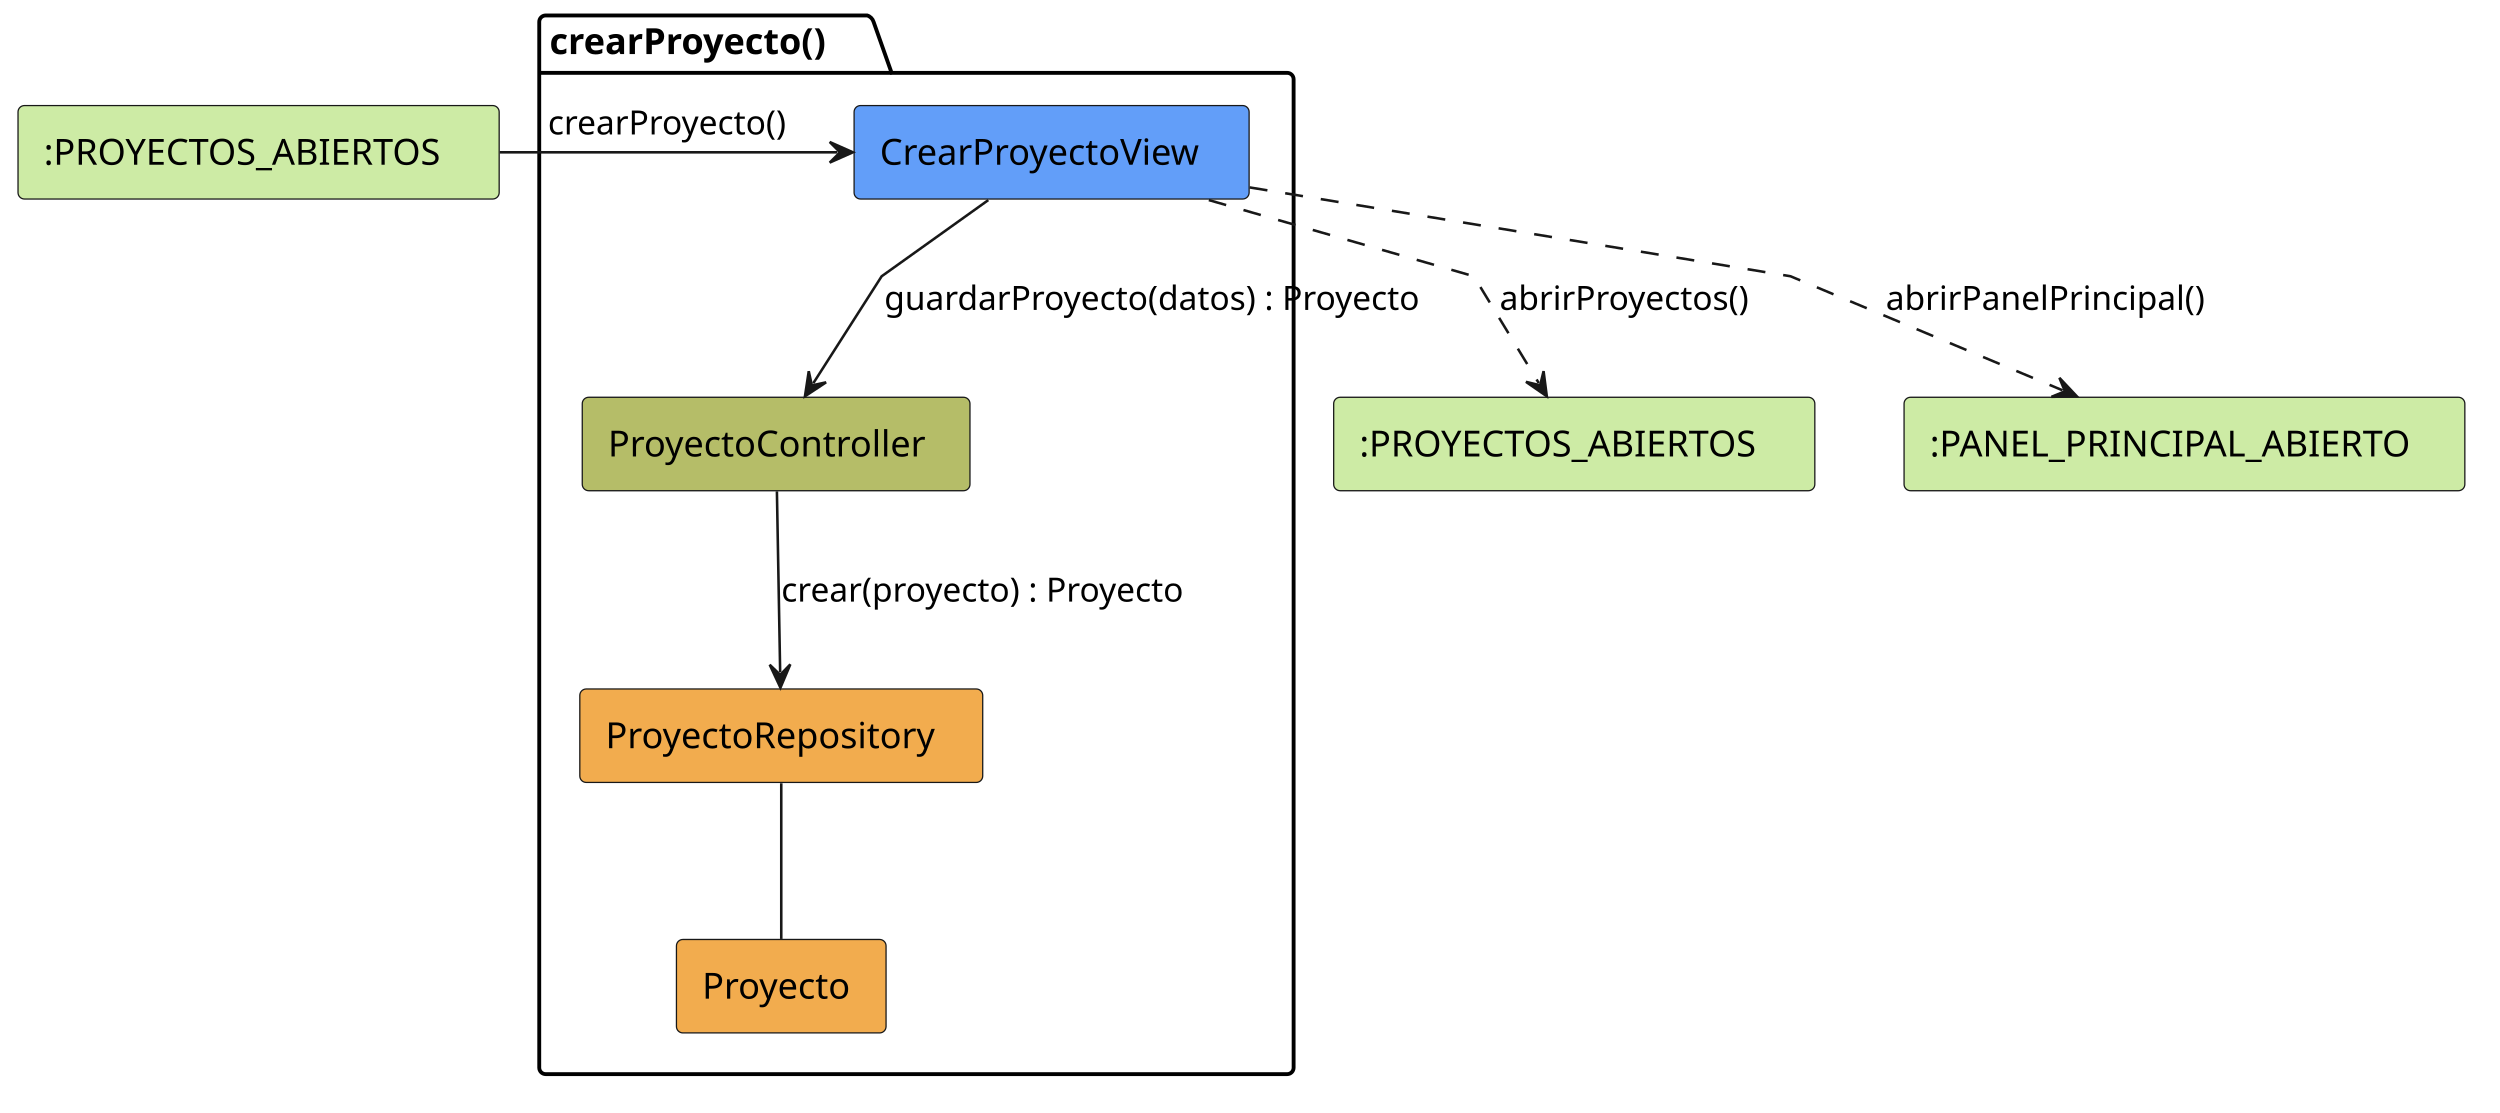
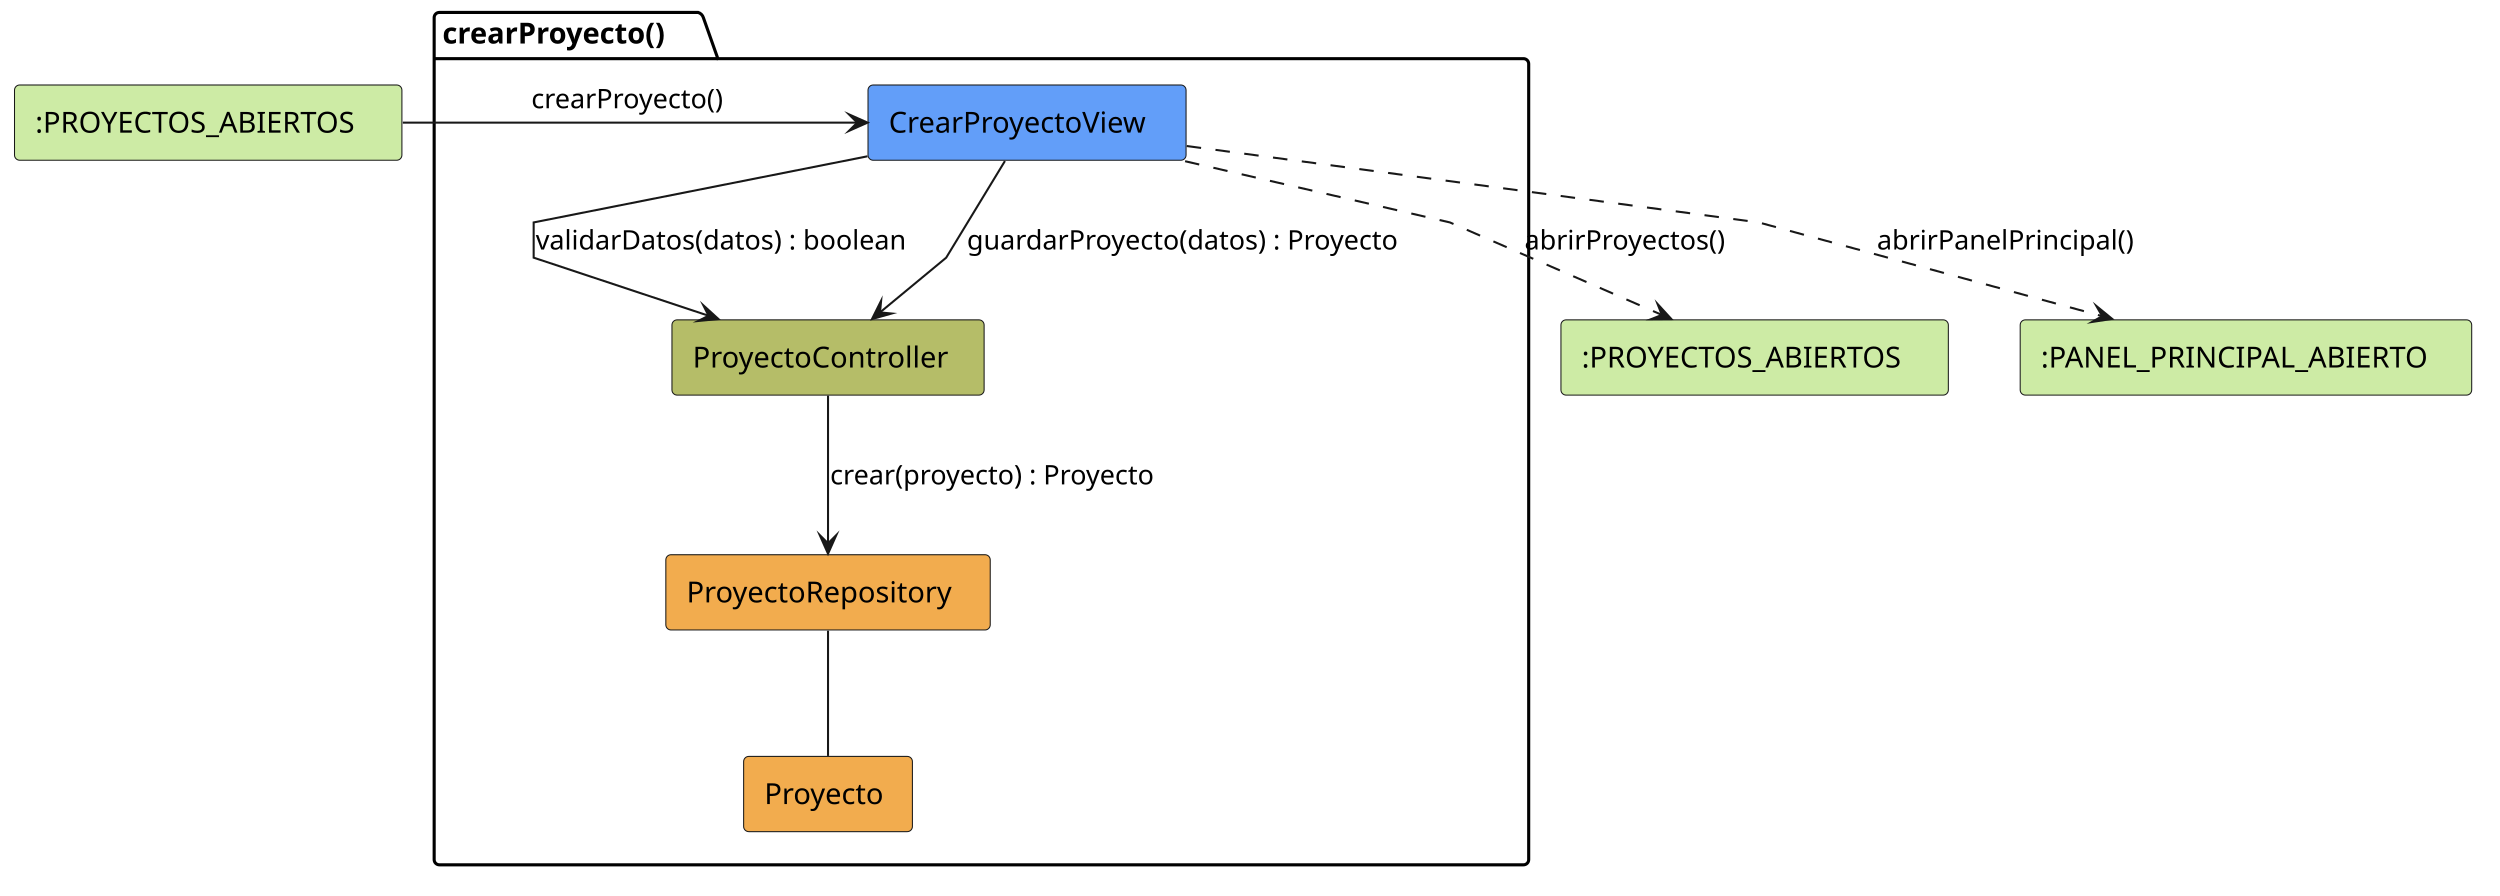
- <svg xmlns="http://www.w3.org/2000/svg" contentStyleType="text/css" data-diagram-type="DESCRIPTION" height="432px" preserveAspectRatio="none" style="width:971px;height:432px;background:#FFFFFF;" version="1.1" viewBox="0 0 971 432" width="971px" zoomAndPan="magnify">
+ <svg xmlns="http://www.w3.org/2000/svg" contentStyleType="text/css" data-diagram-type="DESCRIPTION" height="432px" preserveAspectRatio="none" style="width:1206px;height:432px;background:#FFFFFF;" version="1.1" viewBox="0 0 1206 432" width="1206px" zoomAndPan="magnify">
  <defs />
  <g>
-     <g class="cluster" data-qualified-name="crearProyecto" data-source-line="5" id="ent0003">
-       <path d="M211.94,6 L336.8,6 A3.75,3.75 0 0 1 339.3,8.5 L346.3,28.297 L499.94,28.297 A2.5,2.5 0 0 1 502.44,30.797 L502.44,414.69 A2.5,2.5 0 0 1 499.94,417.19 L211.94,417.19 A2.5,2.5 0 0 1 209.44,414.69 L209.44,8.5 A2.5,2.5 0 0 1 211.94,6" fill="none" style="stroke:#000000;stroke-width:1.5;" />
+     <g class="cluster" data-qualified-name="crearProyecto" data-source-line="5" id="ent0002">
+       <path d="M211.94,6 L336.8,6 A3.75,3.75 0 0 1 339.3,8.5 L346.3,28.297 L734.94,28.297 A2.5,2.5 0 0 1 737.44,30.797 L737.44,414.69 A2.5,2.5 0 0 1 734.94,417.19 L211.94,417.19 A2.5,2.5 0 0 1 209.44,414.69 L209.44,8.5 A2.5,2.5 0 0 1 211.94,6" fill="none" style="stroke:#000000;stroke-width:1.5;" />
      <line style="stroke:#000000;stroke-width:1.5;" x1="209.44" x2="346.3" y1="28.297" y2="28.297" />
      <text fill="#000000" font-family="sans-serif" font-size="14" font-weight="700" lengthAdjust="spacing" textLength="123.86" x="213.44" y="20.995">crearProyecto()</text>
    </g>
-     <g class="entity" data-qualified-name="crearProyecto.CrearProyectoView" data-source-line="6" id="ent0004">
-       <rect fill="#629EF9" height="36.297" rx="2.5" ry="2.5" style="stroke:#181818;stroke-width:0.5;" width="153.424" x="331.73" y="41" />
-       <text fill="#000000" font-family="sans-serif" font-size="14" lengthAdjust="spacing" textLength="133.424" x="341.73" y="63.995">CrearProyectoView</text>
+     <g class="entity" data-qualified-name="crearProyecto.CrearProyectoView" data-source-line="6" id="ent0003">
+       <rect fill="#629EF9" height="36.297" rx="2.5" ry="2.5" style="stroke:#181818;stroke-width:0.5;" width="153.424" x="418.73" y="41" />
+       <text fill="#000000" font-family="sans-serif" font-size="14" lengthAdjust="spacing" textLength="133.424" x="428.73" y="63.995">CrearProyectoView</text>
    </g>
-     <g class="entity" data-qualified-name="crearProyecto.ProyectoController" data-source-line="7" id="ent0005">
-       <rect fill="#B5BD68" height="36.297" rx="2.5" ry="2.5" style="stroke:#181818;stroke-width:0.5;" width="150.587" x="226.15" y="154.3" />
-       <text fill="#000000" font-family="sans-serif" font-size="14" lengthAdjust="spacing" textLength="130.587" x="236.15" y="177.295">ProyectoController</text>
+     <g class="entity" data-qualified-name="crearProyecto.ProyectoController" data-source-line="7" id="ent0004">
+       <rect fill="#B5BD68" height="36.297" rx="2.5" ry="2.5" style="stroke:#181818;stroke-width:0.5;" width="150.587" x="324.15" y="154.3" />
+       <text fill="#000000" font-family="sans-serif" font-size="14" lengthAdjust="spacing" textLength="130.587" x="334.15" y="177.295">ProyectoController</text>
    </g>
-     <g class="entity" data-qualified-name="crearProyecto.ProyectoRepository" data-source-line="8" id="ent0006">
-       <rect fill="#F2AC4E" height="36.297" rx="2.5" ry="2.5" style="stroke:#181818;stroke-width:0.5;" width="156.486" x="225.2" y="267.6" />
-       <text fill="#000000" font-family="sans-serif" font-size="14" lengthAdjust="spacing" textLength="136.486" x="235.2" y="290.595">ProyectoRepository</text>
+     <g class="entity" data-qualified-name="crearProyecto.ProyectoRepository" data-source-line="8" id="ent0005">
+       <rect fill="#F2AC4E" height="36.297" rx="2.5" ry="2.5" style="stroke:#181818;stroke-width:0.5;" width="156.486" x="321.2" y="267.6" />
+       <text fill="#000000" font-family="sans-serif" font-size="14" lengthAdjust="spacing" textLength="136.486" x="331.2" y="290.595">ProyectoRepository</text>
    </g>
-     <g class="entity" data-qualified-name="crearProyecto.Proyecto" data-source-line="9" id="ent0007">
-       <rect fill="#F2AC4E" height="36.297" rx="2.5" ry="2.5" style="stroke:#181818;stroke-width:0.5;" width="81.414" x="262.73" y="364.89" />
-       <text fill="#000000" font-family="sans-serif" font-size="14" lengthAdjust="spacing" textLength="61.414" x="272.73" y="387.885">Proyecto</text>
+     <g class="entity" data-qualified-name="crearProyecto.Proyecto" data-source-line="9" id="ent0006">
+       <rect fill="#F2AC4E" height="36.297" rx="2.5" ry="2.5" style="stroke:#181818;stroke-width:0.5;" width="81.414" x="358.73" y="364.89" />
+       <text fill="#000000" font-family="sans-serif" font-size="14" lengthAdjust="spacing" textLength="61.414" x="368.73" y="387.885">Proyecto</text>
    </g>
-     <g class="entity" data-qualified-name="ProyectosAbiertos" data-source-line="3" id="ent0002">
+     <g class="entity" data-qualified-name="ProyectosAbiertos" data-source-line="3" id="ent0001">
      <rect fill="#CDEBA5" height="36.297" rx="2.5" ry="2.5" style="stroke:#181818;stroke-width:0.5;" width="186.879" x="7" y="41" />
      <text fill="#000000" font-family="sans-serif" font-size="14" lengthAdjust="spacing" textLength="166.879" x="17" y="63.995">:PROYECTOS_ABIERTOS</text>
    </g>
-     <g class="entity" data-qualified-name="ProyectosSalida" data-source-line="12" id="ent0008">
-       <rect fill="#CDEBA5" height="36.297" rx="2.5" ry="2.5" style="stroke:#181818;stroke-width:0.5;" width="186.879" x="518" y="154.3" />
-       <text fill="#000000" font-family="sans-serif" font-size="14" lengthAdjust="spacing" textLength="166.879" x="528" y="177.295">:PROYECTOS_ABIERTOS</text>
+     <g class="entity" data-qualified-name="ProyectosSalida" data-source-line="12" id="ent0007">
+       <rect fill="#CDEBA5" height="36.297" rx="2.5" ry="2.5" style="stroke:#181818;stroke-width:0.5;" width="186.879" x="753" y="154.3" />
+       <text fill="#000000" font-family="sans-serif" font-size="14" lengthAdjust="spacing" textLength="166.879" x="763" y="177.295">:PROYECTOS_ABIERTOS</text>
    </g>
-     <g class="entity" data-qualified-name="PanelSalida" data-source-line="13" id="ent0009">
-       <rect fill="#CDEBA5" height="36.297" rx="2.5" ry="2.5" style="stroke:#181818;stroke-width:0.5;" width="217.805" x="739.54" y="154.3" />
-       <text fill="#000000" font-family="sans-serif" font-size="14" lengthAdjust="spacing" textLength="197.805" x="749.54" y="177.295">:PANEL_PRINCIPAL_ABIERTO</text>
+     <g class="entity" data-qualified-name="PanelSalida" data-source-line="13" id="ent0008">
+       <rect fill="#CDEBA5" height="36.297" rx="2.5" ry="2.5" style="stroke:#181818;stroke-width:0.5;" width="217.805" x="974.54" y="154.3" />
+       <text fill="#000000" font-family="sans-serif" font-size="14" lengthAdjust="spacing" textLength="197.805" x="984.54" y="177.295">:PANEL_PRINCIPAL_ABIERTO</text>
    </g>
-     <g class="link" data-entity-1="ent0002" data-entity-2="ent0004" data-link-type="dependency" data-source-line="15" id="lnk10">
-       <path d="M194.1,59.15 C238,59.15 283.65,59.15 325.26,59.15" fill="none" id="ProyectosAbiertos-to-CrearProyectoView" style="stroke:#181818;stroke-width:1;" />
-       <polygon fill="#181818" points="331.26,59.15,322.26,55.15,326.26,59.15,322.26,63.15,331.26,59.15" style="stroke:#181818;stroke-width:1;" />
-       <text fill="#000000" font-family="sans-serif" font-size="13" lengthAdjust="spacing" textLength="100.972" x="212.8" y="52.217">crearProyecto()</text>
+     <g class="link" data-entity-1="ent0001" data-entity-2="ent0003" data-link-type="dependency" data-source-line="15" id="lnk9">
+       <path d="M194.3,59.15 C262.75,59.15 349.37,59.15 413.51,59.15" fill="none" id="ProyectosAbiertos-to-CrearProyectoView" style="stroke:#181818;stroke-width:1;" />
+       <polygon fill="#181818" points="418.51,59.15,409.51,55.15,413.51,59.15,409.51,63.15,418.51,59.15" style="stroke:#181818;stroke-width:1;stroke-linejoin:miter;stroke-miterlimit:10;" />
+       <text fill="#000000" font-family="sans-serif" font-size="13" lengthAdjust="spacing" textLength="100.972" x="256.3" y="52.217">crearProyecto()</text>
    </g>
-     <g class="link" data-entity-1="ent0004" data-entity-2="ent0005" data-link-type="dependency" data-source-line="17" id="lnk11">
-       <path d="M383.86,77.71 C365.1,91.11 342.44,107.3 342.44,107.3 C342.44,107.3 328.012,129.875 315.872,148.865" fill="none" id="CrearProyectoView-to-ProyectoController" style="stroke:#181818;stroke-width:1;" />
-       <polygon fill="#181818" points="312.64,153.92,320.858,148.492,315.333,149.707,314.117,144.183,312.64,153.92" style="stroke:#181818;stroke-width:1;" />
-       <text fill="#000000" font-family="sans-serif" font-size="13" lengthAdjust="spacing" textLength="224.25" x="343.44" y="120.367">guardarProyecto(datos) : Proyecto</text>
+     <g class="link" data-entity-1="ent0003" data-entity-2="ent0004" data-link-type="dependency" data-source-line="17" id="lnk10">
+       <path d="M418.5,75.39 C348.96,89.17 257.44,107.3 257.44,107.3 C257.44,107.3 257.44,124.3 257.44,124.3 C257.44,124.3 301.445,138.915 341.815,152.315" fill="none" id="CrearProyectoView-to-ProyectoController" style="stroke:#181818;stroke-width:1;" />
+       <polygon fill="#181818" points="346.56,153.89,339.278,147.258,341.815,152.315,336.758,154.851,346.56,153.89" style="stroke:#181818;stroke-width:1;stroke-linejoin:miter;stroke-miterlimit:10;" />
+       <text fill="#000000" font-family="sans-serif" font-size="13" lengthAdjust="spacing" textLength="193.051" x="258.44" y="120.367">validarDatos(datos) : boolean</text>
    </g>
-     <g class="link" data-entity-1="ent0005" data-entity-2="ent0006" data-link-type="dependency" data-source-line="19" id="lnk12">
-       <path d="M301.75,190.84 C302.13,211.62 302.644,240.211 303.014,261.111" fill="none" id="ProyectoController-to-ProyectoRepository" style="stroke:#181818;stroke-width:1;" />
-       <polygon fill="#181818" points="303.12,267.11,306.96,258.041,303.031,262.111,298.961,258.182,303.12,267.11" style="stroke:#181818;stroke-width:1;" />
-       <text fill="#000000" font-family="sans-serif" font-size="13" lengthAdjust="spacing" textLength="171.057" x="303.44" y="233.667">crear(proyecto) : Proyecto</text>
+     <g class="link" data-entity-1="ent0003" data-entity-2="ent0004" data-link-type="dependency" data-source-line="19" id="lnk11">
+       <path d="M484.78,77.68 C473.24,96.67 456.44,124.3 456.44,124.3 C456.44,124.3 440.724,137.304 424.514,150.704" fill="none" id="CrearProyectoView-to-ProyectoController-1" style="stroke:#181818;stroke-width:1;" />
+       <polygon fill="#181818" points="420.66,153.89,430.145,151.239,424.514,150.704,425.048,145.073,420.66,153.89" style="stroke:#181818;stroke-width:1;stroke-linejoin:miter;stroke-miterlimit:10;" />
+       <text fill="#000000" font-family="sans-serif" font-size="13" lengthAdjust="spacing" textLength="224.25" x="466.44" y="120.367">guardarProyecto(datos) : Proyecto</text>
    </g>
-     <g class="link" data-entity-1="ent0006" data-entity-2="ent0007" data-link-type="association" data-source-line="21" id="lnk13">
-       <path d="M303.44,304.22 C303.44,321.42 303.44,347.52 303.44,364.67" fill="none" id="ProyectoRepository-Proyecto" style="stroke:#181818;stroke-width:1;" />
+     <g class="link" data-entity-1="ent0004" data-entity-2="ent0005" data-link-type="dependency" data-source-line="21" id="lnk12">
+       <path d="M399.44,190.84 C399.44,211.62 399.44,241.21 399.44,262.11" fill="none" id="ProyectoController-to-ProyectoRepository" style="stroke:#181818;stroke-width:1;" />
+       <polygon fill="#181818" points="399.44,267.11,403.44,258.11,399.44,262.11,395.44,258.11,399.44,267.11" style="stroke:#181818;stroke-width:1;stroke-linejoin:miter;stroke-miterlimit:10;" />
+       <text fill="#000000" font-family="sans-serif" font-size="13" lengthAdjust="spacing" textLength="171.057" x="400.44" y="233.667">crear(proyecto) : Proyecto</text>
    </g>
-     <g class="link" data-entity-1="ent0004" data-entity-2="ent0008" data-link-type="dependency" data-source-line="23" id="lnk14">
-       <path d="M469.51,77.71 C516.13,91.11 572.44,107.3 572.44,107.3 C572.44,107.3 586.124,129.803 597.664,148.792" fill="none" id="CrearProyectoView-to-ProyectosSalida" style="stroke:#181818;stroke-width:1;stroke-dasharray:7,7;" />
-       <polygon fill="#181818" points="600.78,153.92,599.524,144.151,598.183,149.647,592.688,148.306,600.78,153.92" style="stroke:#181818;stroke-width:1;" />
-       <text fill="#000000" font-family="sans-serif" font-size="13" lengthAdjust="spacing" textLength="104.463" x="582.44" y="120.367">abrirProyectos()</text>
+     <g class="link" data-entity-1="ent0005" data-entity-2="ent0006" data-link-type="association" data-source-line="23" id="lnk13">
+       <path d="M399.44,304.22 C399.44,321.42 399.44,347.52 399.44,364.67" fill="none" id="ProyectoRepository-Proyecto" style="stroke:#181818;stroke-width:1;" />
    </g>
-     <g class="link" data-entity-1="ent0004" data-entity-2="ent0009" data-link-type="dependency" data-source-line="24" id="lnk15">
-       <path d="M485.35,72.79 C570.36,86.75 695.44,107.3 695.44,107.3 C695.44,107.3 755.797,132.61 801.096,151.6" fill="none" id="CrearProyectoView-to-PanelSalida" style="stroke:#181818;stroke-width:1;stroke-dasharray:7,7;" />
-       <polygon fill="#181818" points="806.63,153.92,799.876,146.751,802.019,151.987,796.783,154.13,806.63,153.92" style="stroke:#181818;stroke-width:1;" />
-       <text fill="#000000" font-family="sans-serif" font-size="13" lengthAdjust="spacing" textLength="131.942" x="732.44" y="120.367">abrirPanelPrincipal()</text>
+     <g class="link" data-entity-1="ent0003" data-entity-2="ent0007" data-link-type="dependency" data-source-line="25" id="lnk14">
+       <path d="M571.69,77.77 C629.63,91.17 699.44,107.3 699.44,107.3 C699.44,107.3 758.167,132.93 801.687,151.92" fill="none" id="CrearProyectoView-to-ProyectosSalida" style="stroke:#181818;stroke-width:1;stroke-dasharray:7,7;" />
+       <polygon fill="#181818" points="806.27,153.92,799.621,146.654,801.687,151.92,796.421,153.987,806.27,153.92" style="stroke:#181818;stroke-width:1;stroke-linejoin:miter;stroke-miterlimit:10;" />
+       <text fill="#000000" font-family="sans-serif" font-size="13" lengthAdjust="spacing" textLength="104.463" x="735.44" y="120.367">abrirProyectos()</text>
+     </g>
+     <g class="link" data-entity-1="ent0003" data-entity-2="ent0008" data-link-type="dependency" data-source-line="26" id="lnk15">
+       <path d="M572.47,70.44 C676.34,84.31 848.44,107.3 848.44,107.3 C848.44,107.3 944.516,133.523 1014.087,152.513" fill="none" id="CrearProyectoView-to-PanelSalida" style="stroke:#181818;stroke-width:1;stroke-dasharray:7,7;" />
+       <polygon fill="#181818" points="1018.91,153.83,1011.281,147.601,1014.087,152.513,1009.174,155.319,1018.91,153.83" style="stroke:#181818;stroke-width:1;stroke-linejoin:miter;stroke-miterlimit:10;" />
+       <text fill="#000000" font-family="sans-serif" font-size="13" lengthAdjust="spacing" textLength="131.942" x="905.44" y="120.367">abrirPanelPrincipal()</text>
    </g>
  </g>
</svg>
